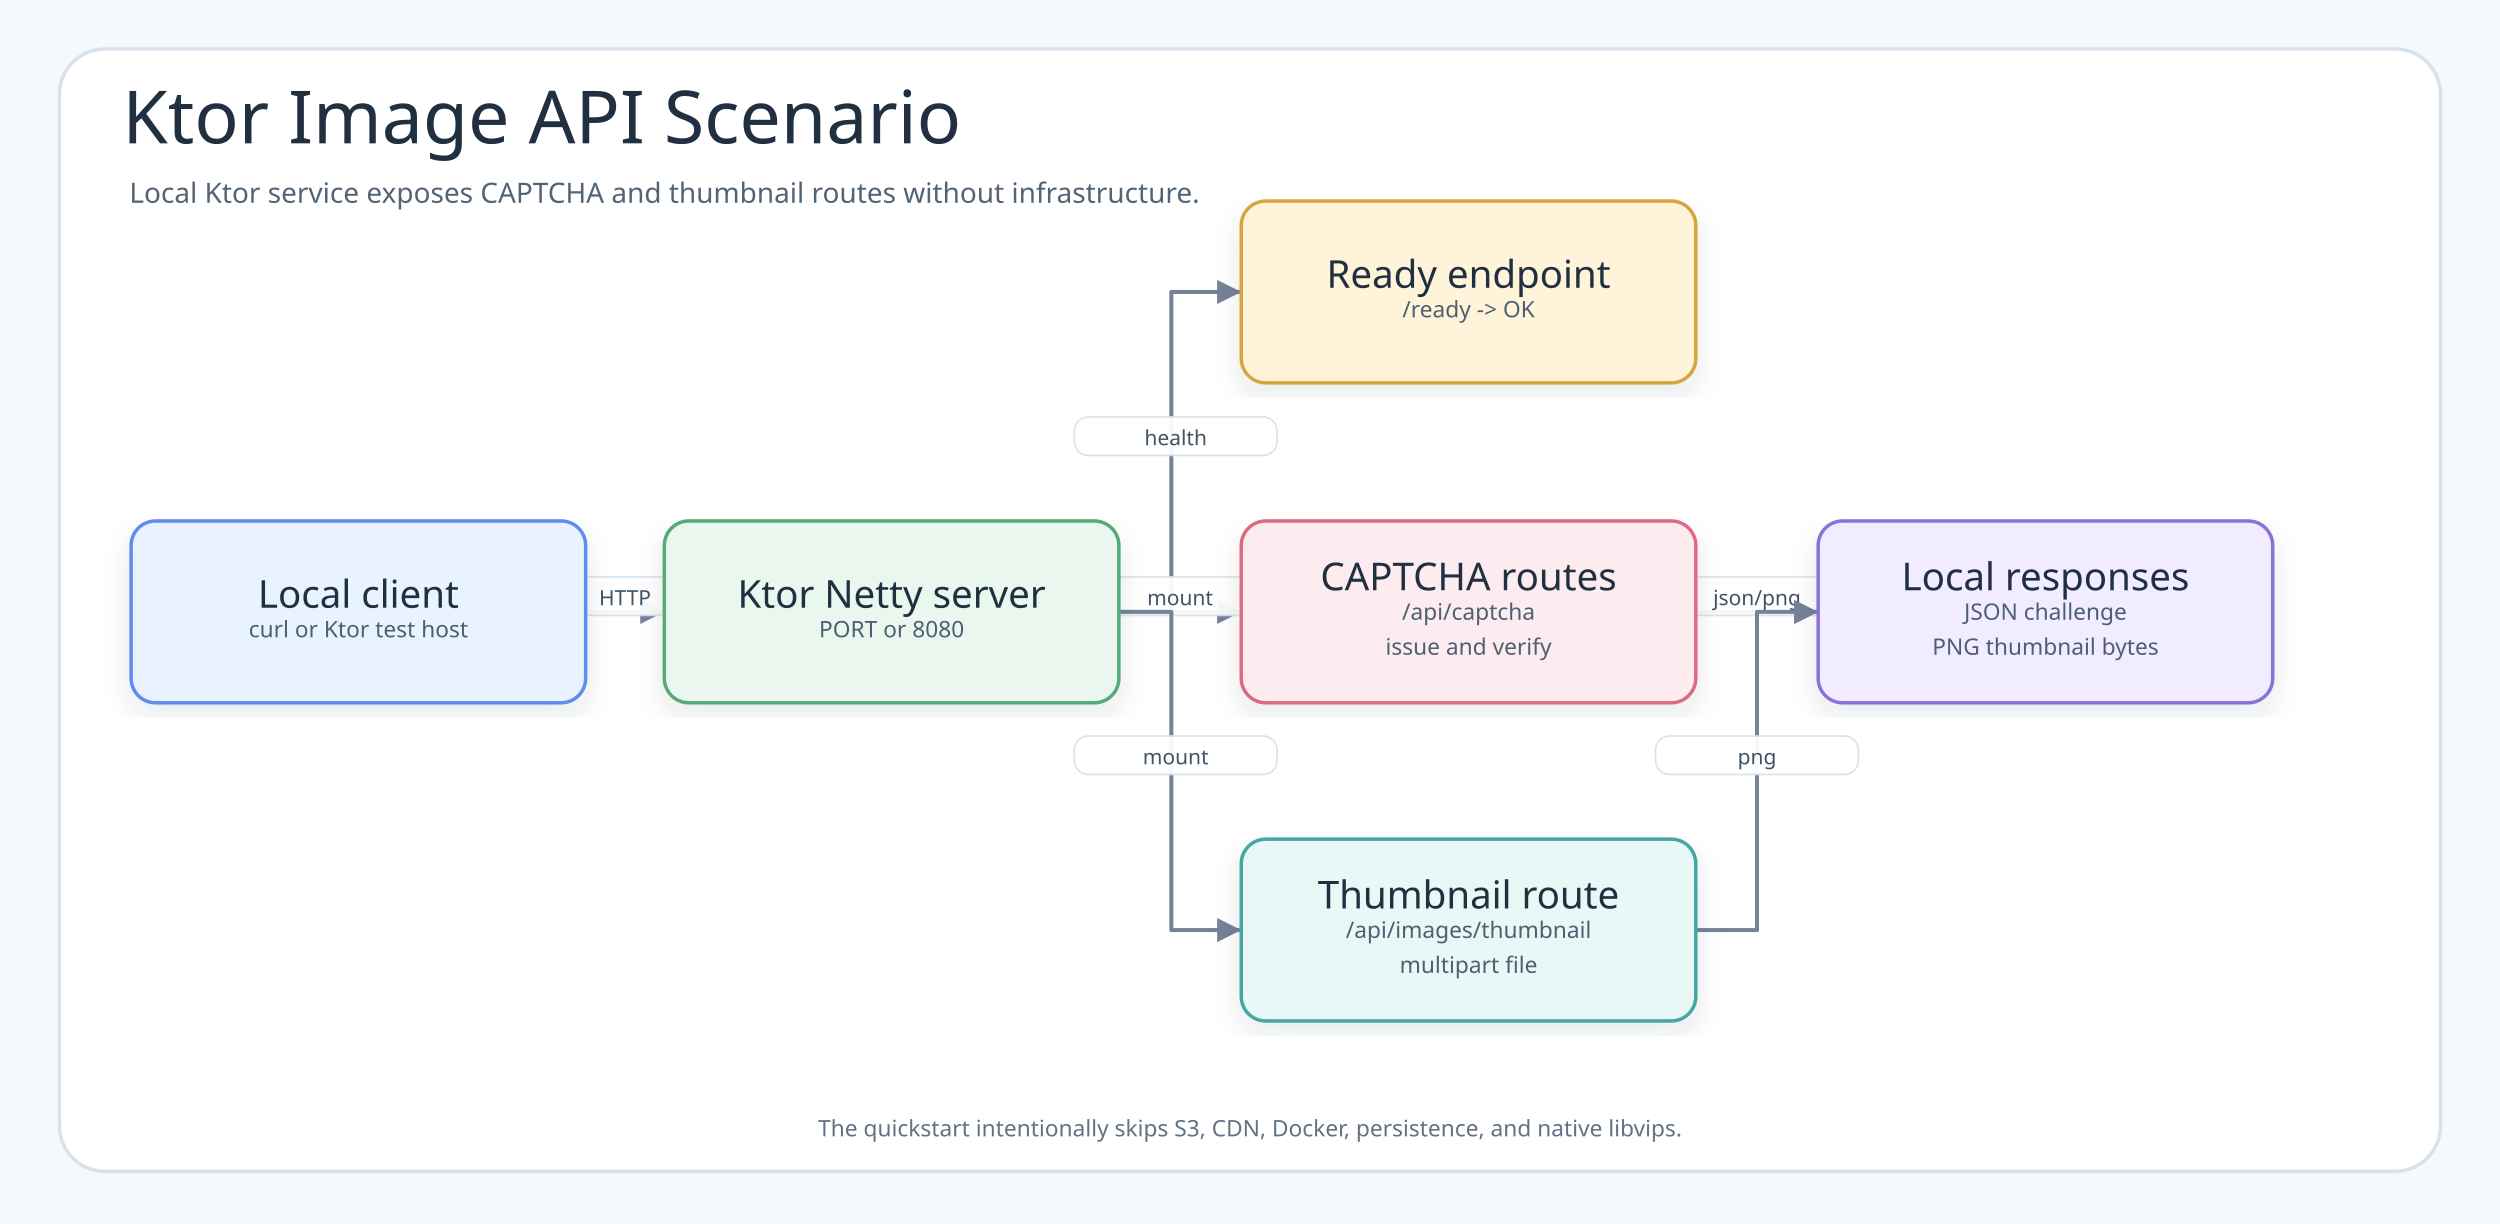
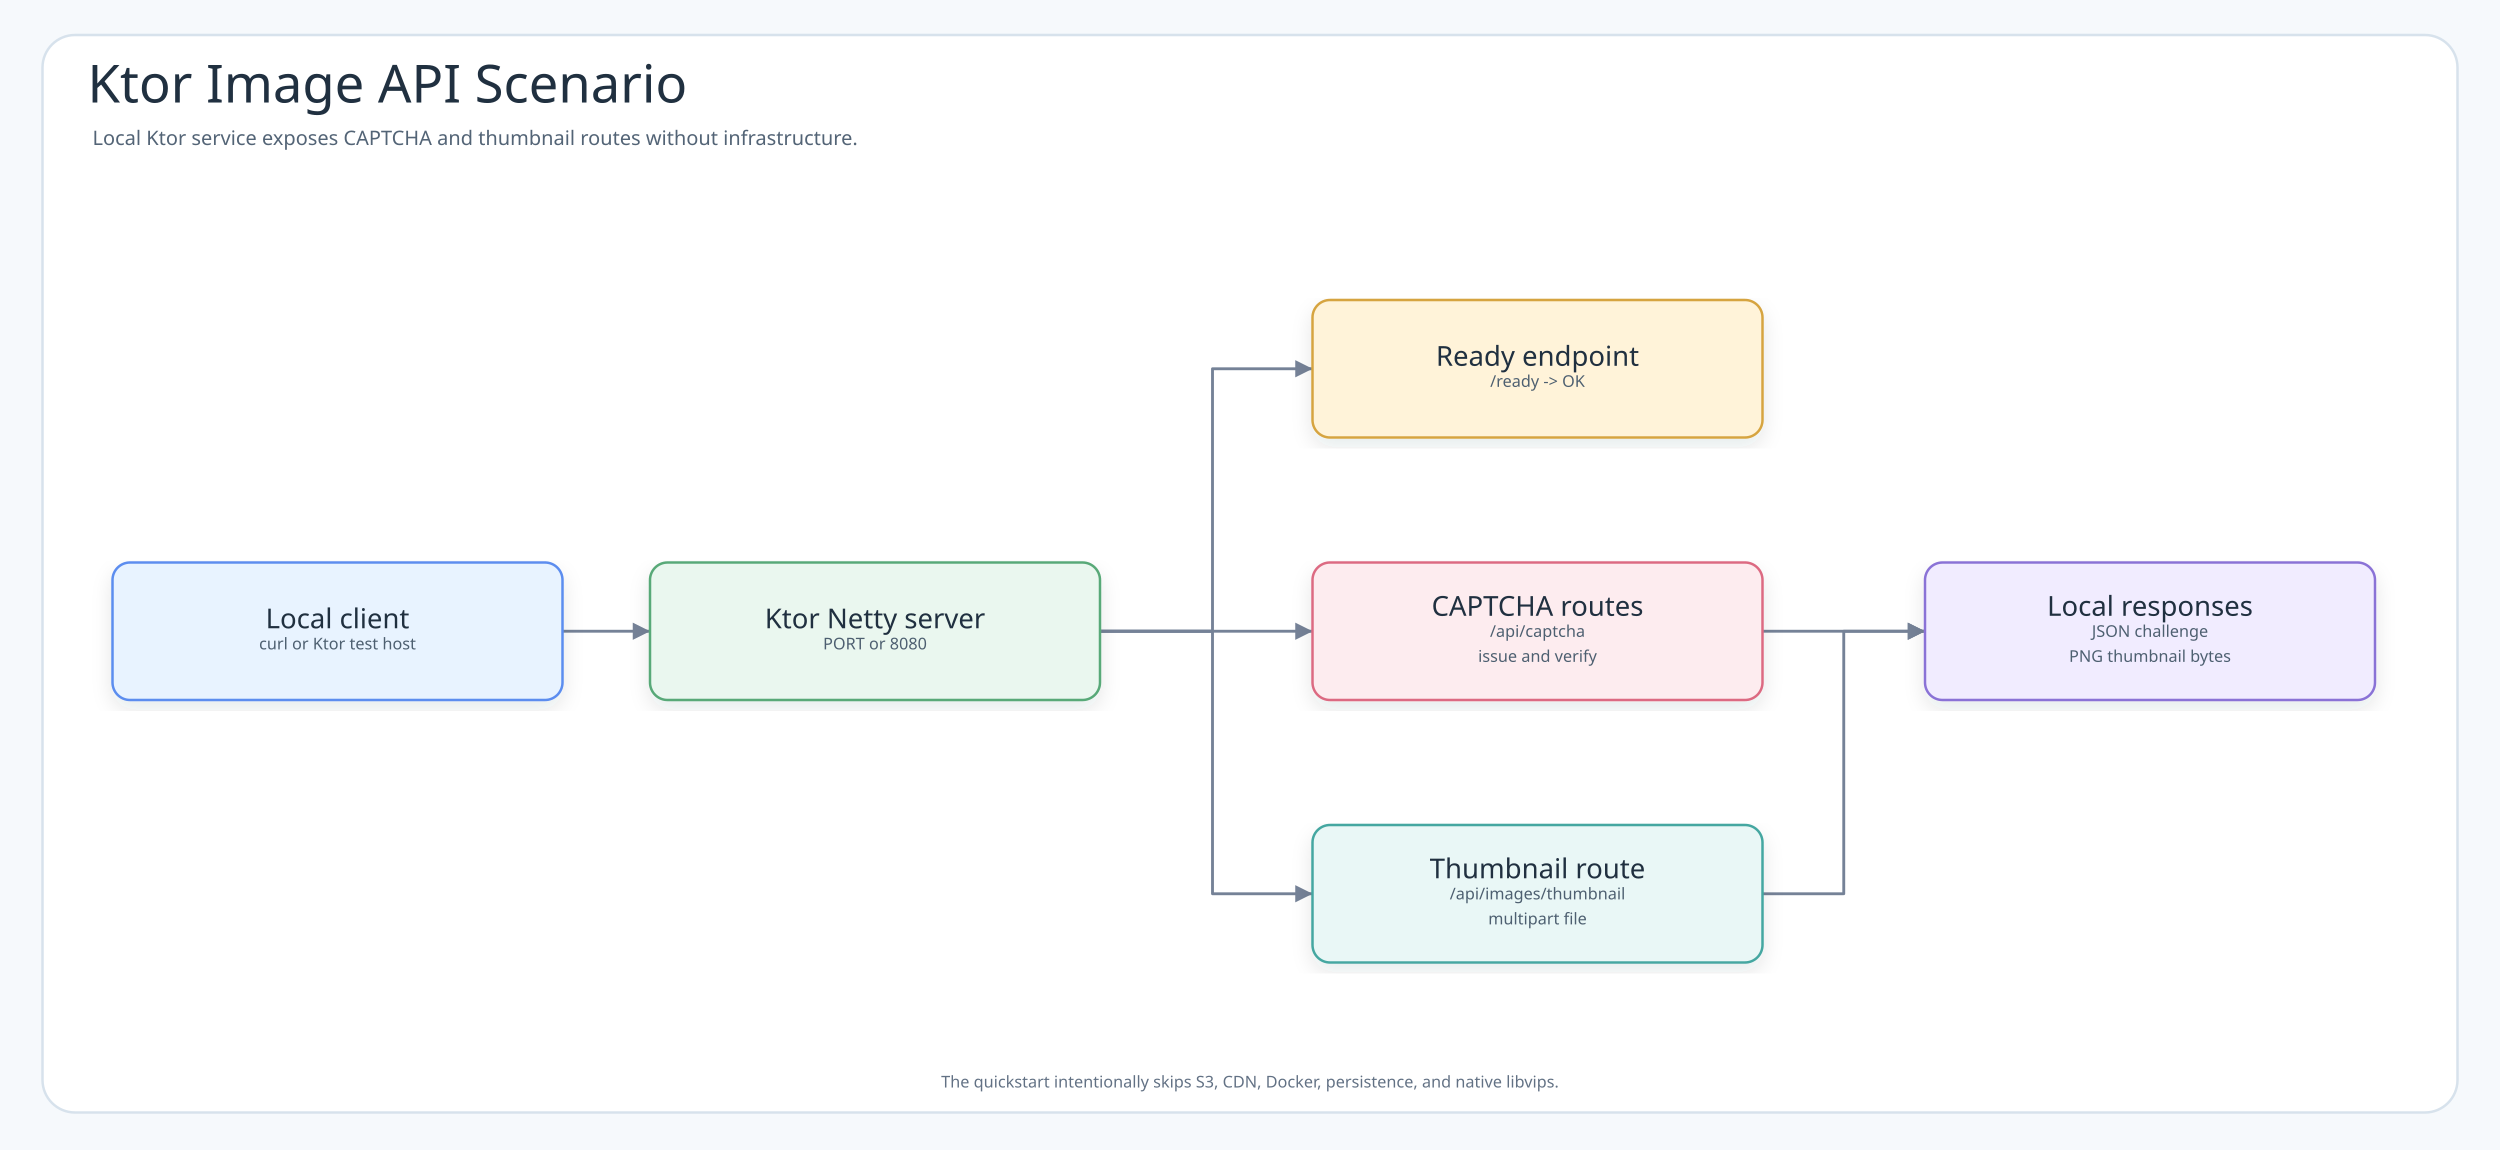
- <svg xmlns="http://www.w3.org/2000/svg" width="1430" height="700" viewBox="0 0 1430 700" role="img" aria-label="Ktor Image API Scenario">
+ <svg xmlns="http://www.w3.org/2000/svg" width="2000" height="920" viewBox="0 0 2000 920" role="img" aria-label="Ktor Image API Scenario">
  <defs>
    <filter id="shadow" x="-8%" y="-8%" width="116%" height="116%">
      <feDropShadow dx="0" dy="7" stdDeviation="8" flood-color="#203040" flood-opacity="0.10" />
    </filter>
    <marker id="arrow" markerWidth="8" markerHeight="8" refX="7" refY="4" orient="auto" markerUnits="strokeWidth">
      <path d="M 1 1 L 7 4 L 1 7 Z" fill="#758297" />
    </marker>
    <style>
    .canvas{fill:#F6F9FC}
    .frame{fill:#FFFFFF;stroke:#D7E2EC;stroke-width:2}
    .title{font-family:"Architects Daughter";font-size:42px;fill:#203040;font-weight:400}
    .subtitle{font-family:"Comic Mono";font-size:16px;fill:#536476;font-weight:400}
    .node-title{font-family:"Architects Daughter";font-size:22px;fill:#203040;font-weight:400}
    .node-detail{font-family:"Comic Mono";font-size:13px;fill:#4D5F70;font-weight:400}
    .panel-title{font-family:"Architects Daughter";font-size:24px;fill:#203040;font-weight:400}
    .layer{fill:#F3F7FB;stroke:#D7E2EC;stroke-width:2}
    .layer-title{font-family:"Architects Daughter";font-size:26px;fill:#22344A;font-weight:400}
    .label{font-family:"Comic Mono";font-size:12px;fill:#405366;font-weight:400}
    .footer{font-family:"Comic Mono";font-size:13px;fill:#627184;font-weight:400}
    .footer-pill{fill:#FFFFFF;stroke:#D7E2EC;stroke-width:1}
    .card{filter:url(#shadow);stroke-width:2}
    .edge{stroke:#758297;stroke-width:2.3;fill:none;marker-end:url(#arrow);stroke-linecap:round;stroke-linejoin:round}
    .edge-dashed{stroke:#758297;stroke-width:2.2;fill:none;marker-end:url(#arrow);stroke-linecap:round;stroke-linejoin:round;stroke-dasharray:7 6}
    .lifeline{stroke:#9AA8B8;stroke-width:1.7;stroke-dasharray:7 7}
  </style>
  </defs>
-   <rect class="canvas" width="1430" height="700" />
-   <rect class="frame" x="34" y="28" width="1362" height="642" rx="26" />
+   <rect class="canvas" width="2000" height="920" />
+   <rect class="frame" x="34" y="28" width="1932" height="862" rx="26" />
  <text class="title" x="70" y="82">Ktor Image API Scenario</text>
  <text class="subtitle" x="74" y="116">Local Ktor service exposes CAPTCHA and thumbnail routes without infrastructure.</text>
-   <g id="edges">
-     <path class="edge" d="M 335 350 L 380 350" stroke="#758297" />
-     <rect x="299.5" y="330.0" width="116" height="22" rx="8" fill="#FFFFFF" stroke="#D7E2EC" opacity="0.94" />
-     <text class="label" x="357.5" y="342.0" text-anchor="middle" dominant-baseline="middle">HTTP</text>
-     <path class="edge" d="M 640 350 L 670 350 L 670 167 L 710 167" stroke="#758297" />
-     <rect x="614.5" y="238.5" width="116" height="22" rx="8" fill="#FFFFFF" stroke="#D7E2EC" opacity="0.94" />
-     <text class="label" x="672.5" y="250.5" text-anchor="middle" dominant-baseline="middle">health</text>
-     <path class="edge" d="M 640 350 L 710 350" stroke="#758297" />
-     <rect x="617.0" y="330.0" width="116" height="22" rx="8" fill="#FFFFFF" stroke="#D7E2EC" opacity="0.94" />
-     <text class="label" x="675.0" y="342.0" text-anchor="middle" dominant-baseline="middle">mount</text>
-     <path class="edge" d="M 640 350 L 670 350 L 670 532 L 710 532" stroke="#758297" />
-     <rect x="614.5" y="421.0" width="116" height="22" rx="8" fill="#FFFFFF" stroke="#D7E2EC" opacity="0.94" />
-     <text class="label" x="672.5" y="433.0" text-anchor="middle" dominant-baseline="middle">mount</text>
-     <path class="edge" d="M 970 350 L 1040 350" stroke="#758297" />
-     <rect x="947.0" y="330.0" width="116" height="22" rx="8" fill="#FFFFFF" stroke="#D7E2EC" opacity="0.94" />
-     <text class="label" x="1005.0" y="342.0" text-anchor="middle" dominant-baseline="middle">json/png</text>
-     <path class="edge" d="M 970 532 L 1005 532 L 1005 350 L 1040 350" stroke="#758297" />
-     <rect x="947.0" y="421.0" width="116" height="22" rx="8" fill="#FFFFFF" stroke="#D7E2EC" opacity="0.94" />
-     <text class="label" x="1005.0" y="433.0" text-anchor="middle" dominant-baseline="middle">png</text>
+   <g id="edges" transform="translate(0 70)">
+     <path class="edge" d="M 450 435 L 520 435" stroke="#758297" />
+     <path class="edge" d="M 880 435 L 970 435 L 970 225 L 1050 225" stroke="#758297" />
+     <path class="edge" d="M 880 435 L 1050 435" stroke="#758297" />
+     <path class="edge" d="M 880 435 L 970 435 L 970 645 L 1050 645" stroke="#758297" />
+     <path class="edge" d="M 1410 435 L 1540 435" stroke="#758297" />
+     <path class="edge" d="M 1410 645 L 1475 645 L 1475 435 L 1540 435" stroke="#758297" />
  </g>
-   <g id="nodes">
+   <g id="nodes" transform="translate(0 70)">
    <g id="client">
-       <rect class="card" x="75" y="298" width="260" height="104" rx="14" fill="#E8F3FF" stroke="#5B8DEF" />
-       <text class="node-title" x="205" y="340.0" text-anchor="middle" dominant-baseline="middle">Local client</text>
-       <text class="node-detail" x="205" y="360.0" text-anchor="middle" dominant-baseline="middle">curl or Ktor test host</text>
+       <rect class="card" x="90" y="380" width="360" height="110" rx="14" fill="#E8F3FF" stroke="#5B8DEF" />
+       <text class="node-title" x="270" y="425.0" text-anchor="middle" dominant-baseline="middle">Local client</text>
+       <text class="node-detail" x="270" y="445.0" text-anchor="middle" dominant-baseline="middle">curl or Ktor test host</text>
    </g>
    <g id="server">
-       <rect class="card" x="380" y="298" width="260" height="104" rx="14" fill="#EAF7EF" stroke="#58A978" />
-       <text class="node-title" x="510" y="340.0" text-anchor="middle" dominant-baseline="middle">Ktor Netty server</text>
-       <text class="node-detail" x="510" y="360.0" text-anchor="middle" dominant-baseline="middle">PORT or 8080</text>
+       <rect class="card" x="520" y="380" width="360" height="110" rx="14" fill="#EAF7EF" stroke="#58A978" />
+       <text class="node-title" x="700" y="425.0" text-anchor="middle" dominant-baseline="middle">Ktor Netty server</text>
+       <text class="node-detail" x="700" y="445.0" text-anchor="middle" dominant-baseline="middle">PORT or 8080</text>
    </g>
    <g id="ready">
-       <rect class="card" x="710" y="115" width="260" height="104" rx="14" fill="#FFF3D9" stroke="#D6A441" />
-       <text class="node-title" x="840" y="157.0" text-anchor="middle" dominant-baseline="middle">Ready endpoint</text>
-       <text class="node-detail" x="840" y="177.0" text-anchor="middle" dominant-baseline="middle">/ready -&gt; OK</text>
+       <rect class="card" x="1050" y="170" width="360" height="110" rx="14" fill="#FFF3D9" stroke="#D6A441" />
+       <text class="node-title" x="1230" y="215.0" text-anchor="middle" dominant-baseline="middle">Ready endpoint</text>
+       <text class="node-detail" x="1230" y="235.0" text-anchor="middle" dominant-baseline="middle">/ready -&gt; OK</text>
    </g>
    <g id="captcha">
-       <rect class="card" x="710" y="298" width="260" height="104" rx="14" fill="#FDECEF" stroke="#DC6B82" />
-       <text class="node-title" x="840" y="330.0" text-anchor="middle" dominant-baseline="middle">CAPTCHA routes</text>
-       <text class="node-detail" x="840" y="350.0" text-anchor="middle" dominant-baseline="middle">/api/captcha</text>
-       <text class="node-detail" x="840" y="370.0" text-anchor="middle" dominant-baseline="middle">issue and verify</text>
+       <rect class="card" x="1050" y="380" width="360" height="110" rx="14" fill="#FDECEF" stroke="#DC6B82" />
+       <text class="node-title" x="1230" y="415.0" text-anchor="middle" dominant-baseline="middle">CAPTCHA routes</text>
+       <text class="node-detail" x="1230" y="435.0" text-anchor="middle" dominant-baseline="middle">/api/captcha</text>
+       <text class="node-detail" x="1230" y="455.0" text-anchor="middle" dominant-baseline="middle">issue and verify</text>
    </g>
    <g id="thumb">
-       <rect class="card" x="710" y="480" width="260" height="104" rx="14" fill="#E9F7F6" stroke="#45A7A1" />
-       <text class="node-title" x="840" y="512.0" text-anchor="middle" dominant-baseline="middle">Thumbnail route</text>
-       <text class="node-detail" x="840" y="532.0" text-anchor="middle" dominant-baseline="middle">/api/images/thumbnail</text>
-       <text class="node-detail" x="840" y="552.0" text-anchor="middle" dominant-baseline="middle">multipart file</text>
+       <rect class="card" x="1050" y="590" width="360" height="110" rx="14" fill="#E9F7F6" stroke="#45A7A1" />
+       <text class="node-title" x="1230" y="625.0" text-anchor="middle" dominant-baseline="middle">Thumbnail route</text>
+       <text class="node-detail" x="1230" y="645.0" text-anchor="middle" dominant-baseline="middle">/api/images/thumbnail</text>
+       <text class="node-detail" x="1230" y="665.0" text-anchor="middle" dominant-baseline="middle">multipart file</text>
    </g>
    <g id="response">
-       <rect class="card" x="1040" y="298" width="260" height="104" rx="14" fill="#F1ECFF" stroke="#8A72D6" />
-       <text class="node-title" x="1170" y="330.0" text-anchor="middle" dominant-baseline="middle">Local responses</text>
-       <text class="node-detail" x="1170" y="350.0" text-anchor="middle" dominant-baseline="middle">JSON challenge</text>
-       <text class="node-detail" x="1170" y="370.0" text-anchor="middle" dominant-baseline="middle">PNG thumbnail bytes</text>
+       <rect class="card" x="1540" y="380" width="360" height="110" rx="14" fill="#F1ECFF" stroke="#8A72D6" />
+       <text class="node-title" x="1720" y="415.0" text-anchor="middle" dominant-baseline="middle">Local responses</text>
+       <text class="node-detail" x="1720" y="435.0" text-anchor="middle" dominant-baseline="middle">JSON challenge</text>
+       <text class="node-detail" x="1720" y="455.0" text-anchor="middle" dominant-baseline="middle">PNG thumbnail bytes</text>
    </g>
  </g>
-   <text class="footer" x="715.0" y="650" text-anchor="middle">The quickstart intentionally skips S3, CDN, Docker, persistence, and native libvips.</text>
+   <text class="footer" x="1000.0" y="870" text-anchor="middle">The quickstart intentionally skips S3, CDN, Docker, persistence, and native libvips.</text>
</svg>
